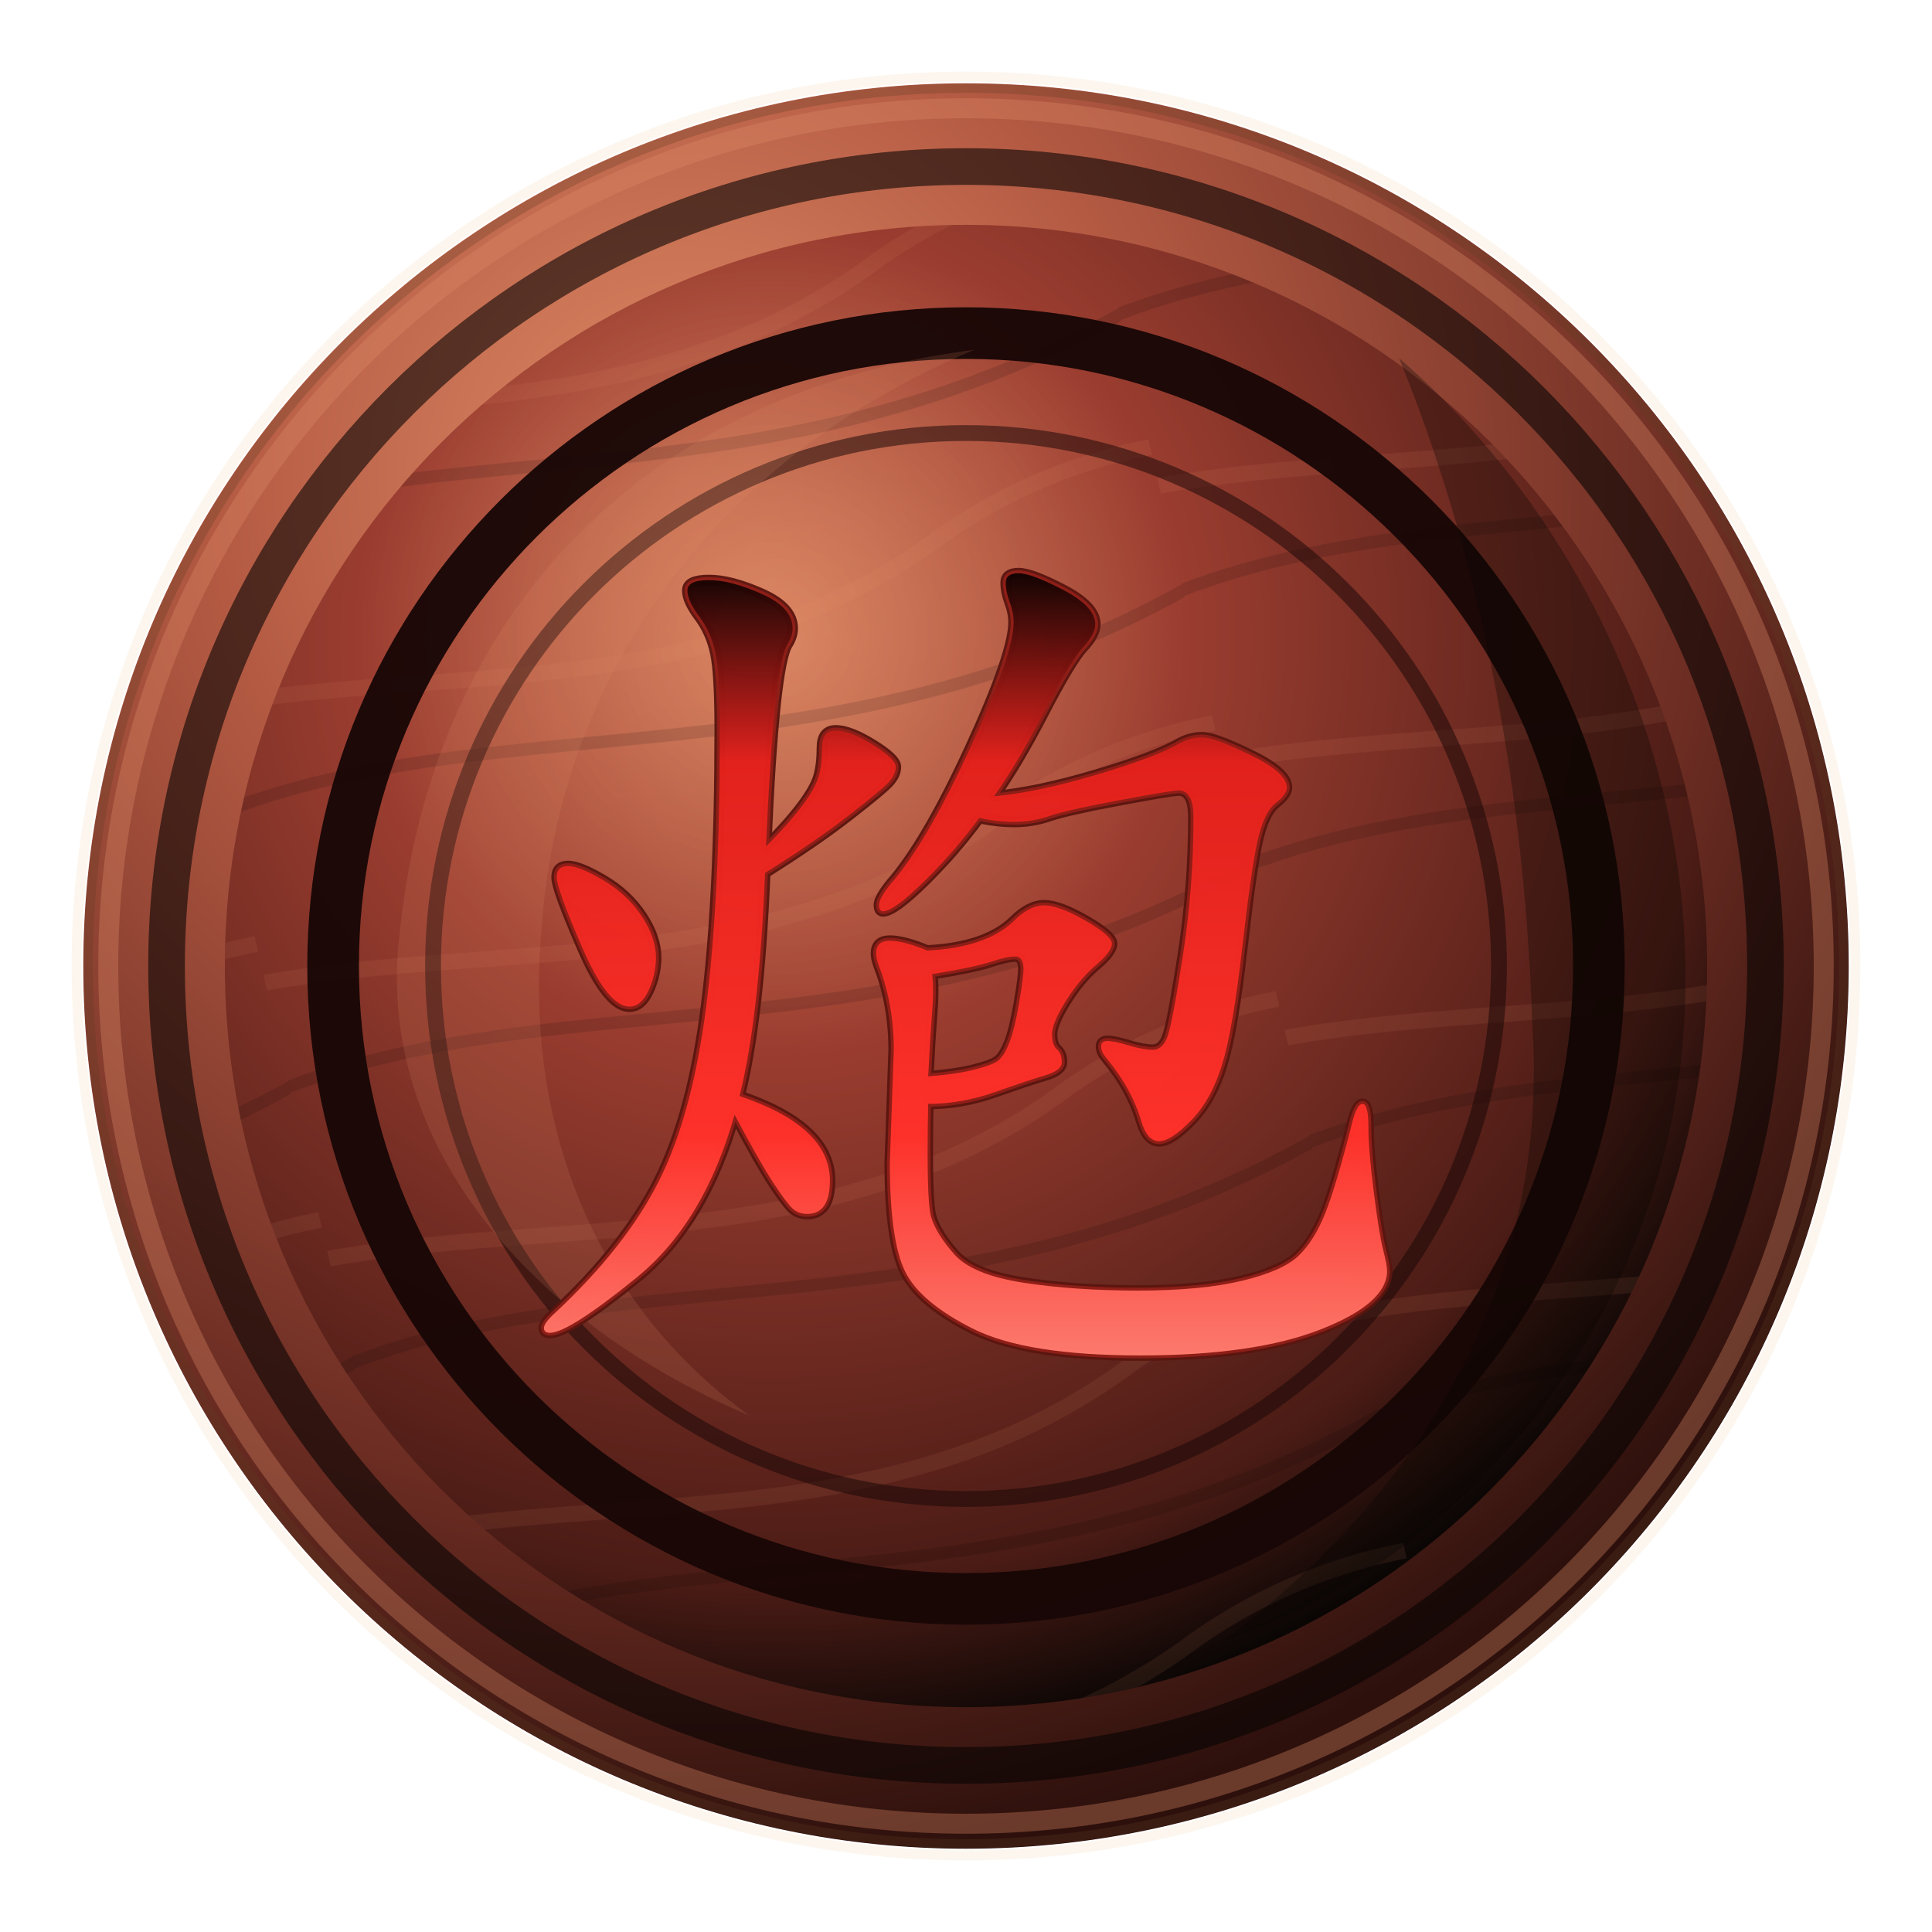
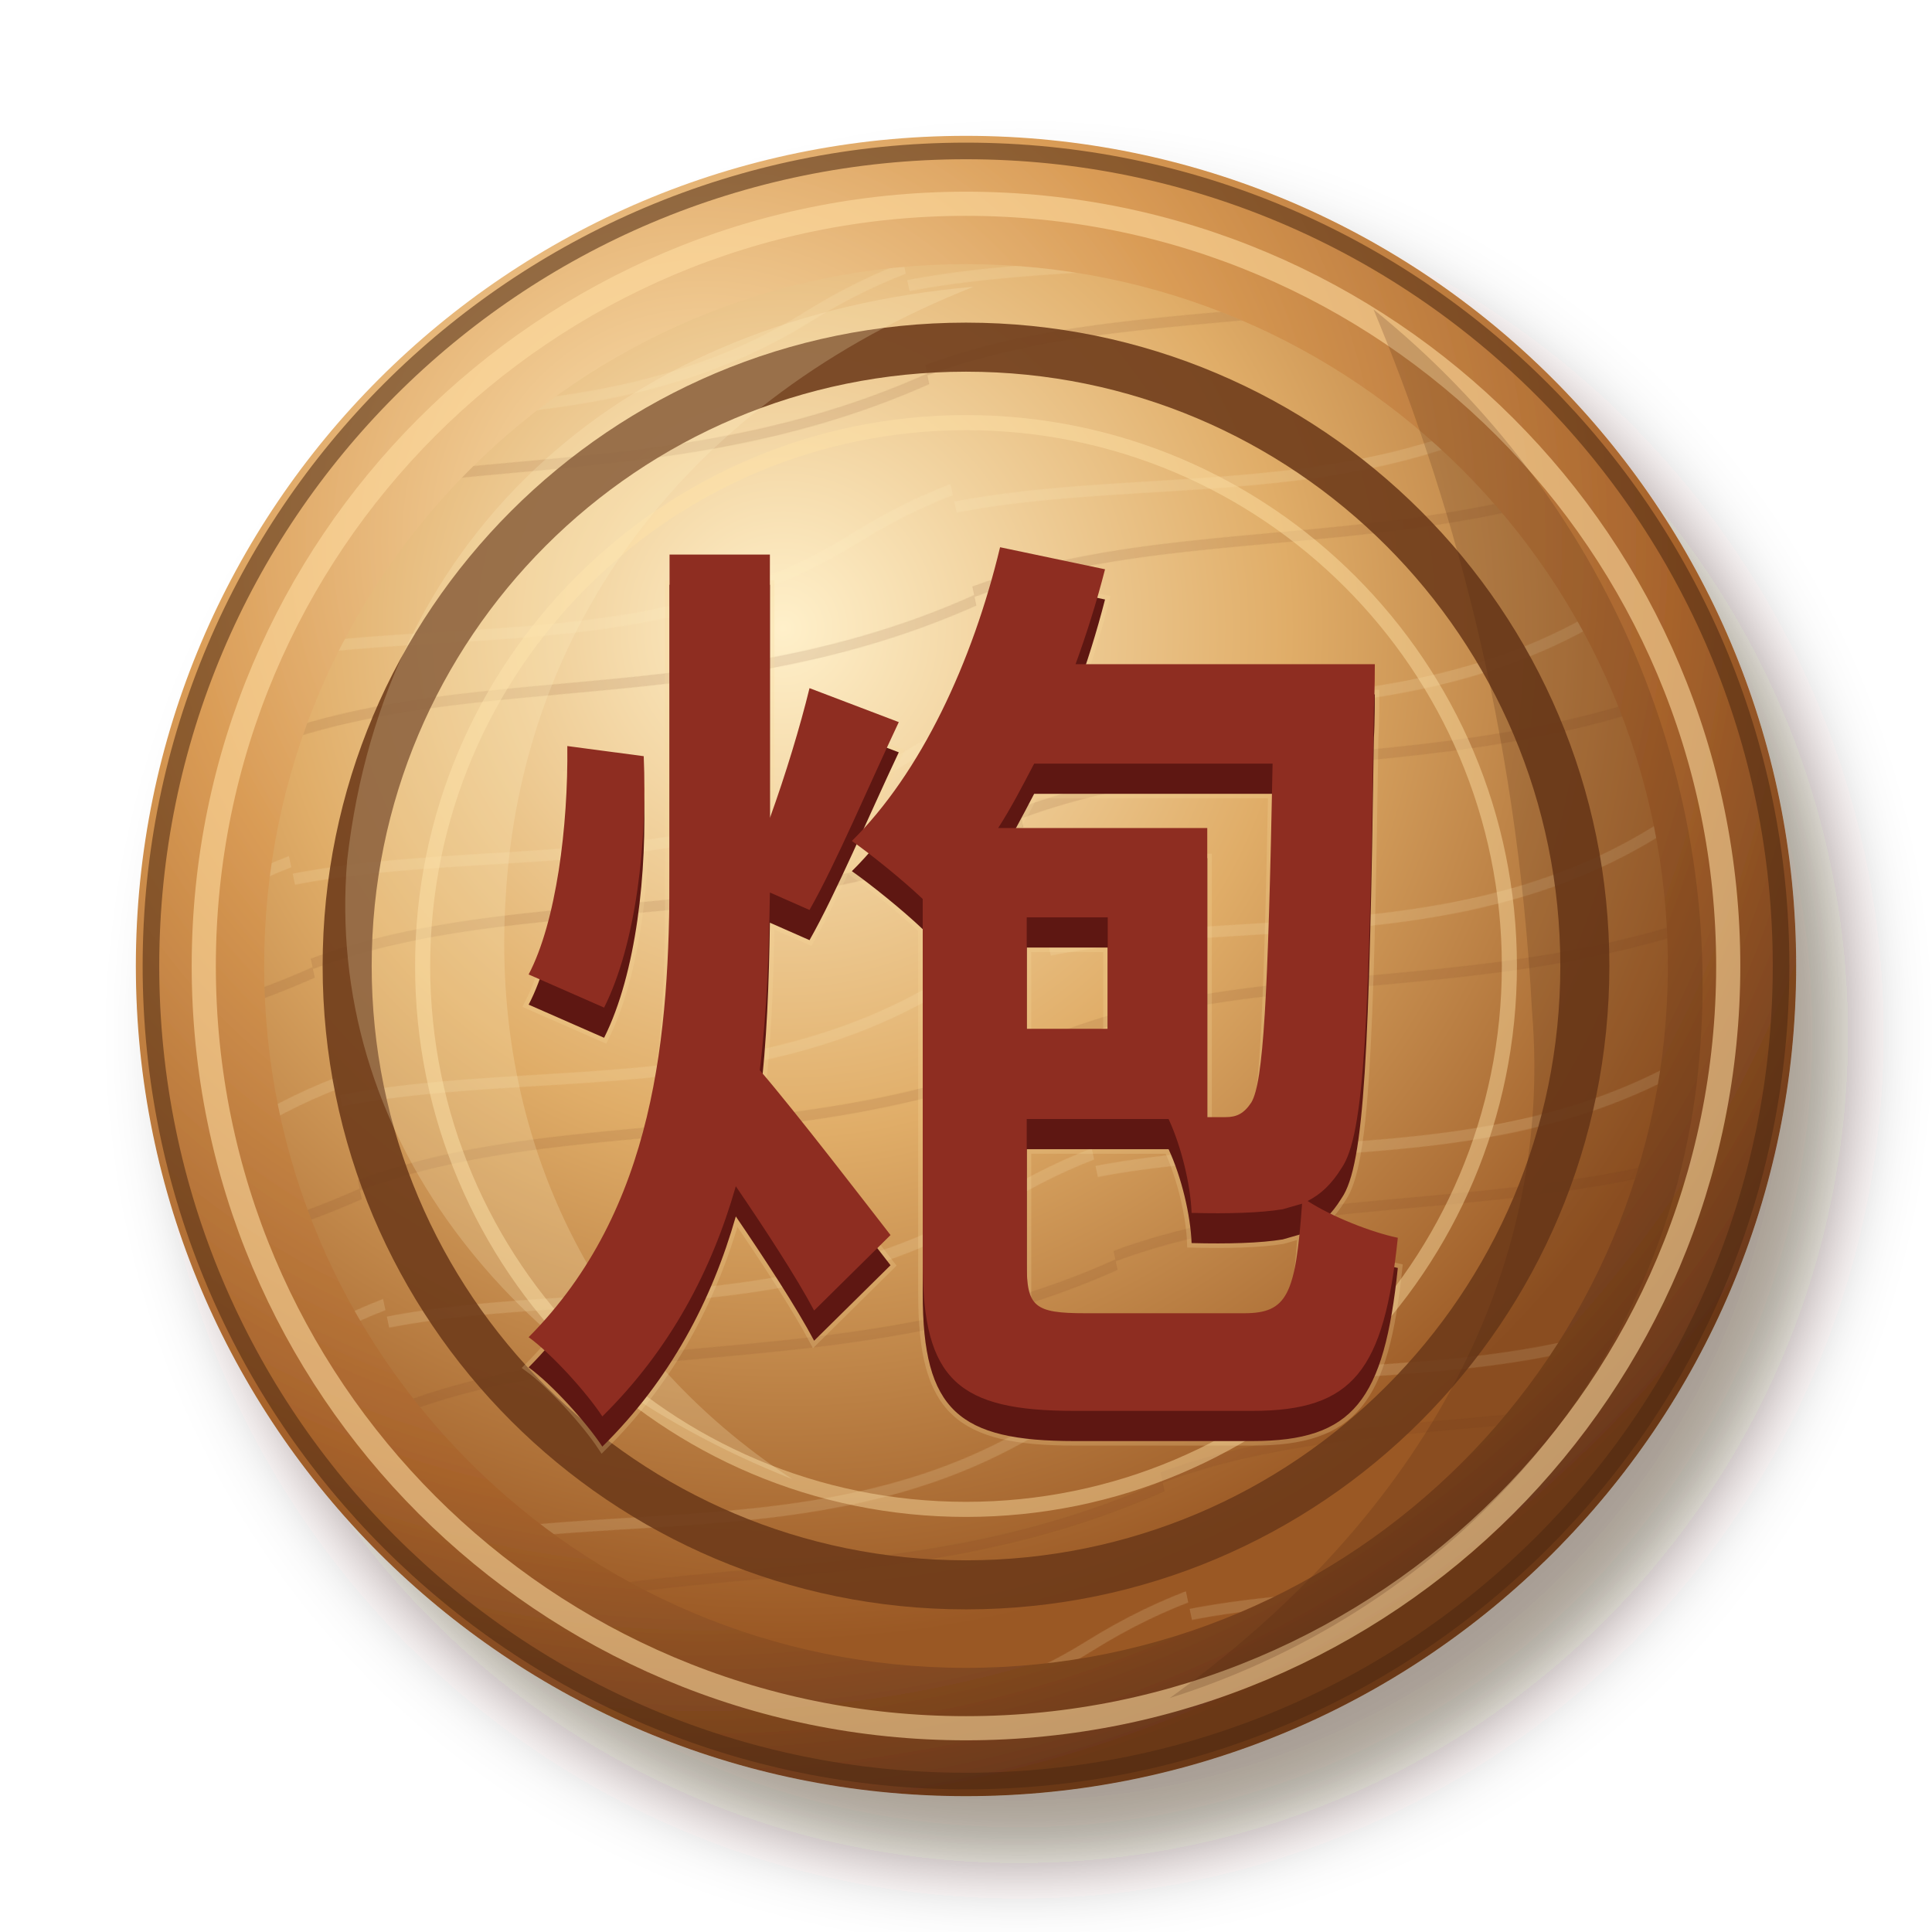
- <svg xmlns="http://www.w3.org/2000/svg" shape-rendering="geometricPrecision" viewBox="-6 -6 232 232" role="img" aria-labelledby="title desc">
+ <svg xmlns="http://www.w3.org/2000/svg" shape-rendering="geometricPrecision" text-rendering="geometricPrecision" viewBox="-18 -18 256 256" role="img" aria-labelledby="title desc">
  <defs>
-     <radialGradient id="red-pao-body" cx="34%" cy="22%" r="80%">
-       <stop offset="0" stop-color="#e08c67" />
-       <stop offset="0.34" stop-color="#b45a43" />
-       <stop offset="0.74" stop-color="#6b2c22" />
-       <stop offset="1" stop-color="#2d100c" />
+     <filter id="red-pao-shadow" x="-20%" y="-20%" width="145%" height="145%" color-interpolation-filters="sRGB">
+       <feDropShadow dx="7" dy="9" stdDeviation="5" flood-color="#2a1608" flood-opacity="0.42" />
+     </filter>
+     <radialGradient id="red-pao-body" cx="34%" cy="24%" r="78%">
+       <stop offset="0" stop-color="#ffe8b9" />
+       <stop offset="0.42" stop-color="#d99b55" />
+       <stop offset="0.76" stop-color="#a7632c" />
+       <stop offset="1" stop-color="#6b3819" />
    </radialGradient>
-     <radialGradient id="red-pao-face" cx="37%" cy="28%" r="76%">
-       <stop offset="0" stop-color="#e08c67" stop-opacity="0.7" />
-       <stop offset="0.36" stop-color="#9b3d30" />
-       <stop offset="0.84" stop-color="#4a1b15" />
-       <stop offset="1" stop-color="#050403" />
+     <radialGradient id="red-pao-face" cx="37%" cy="26%" r="72%">
+       <stop offset="0" stop-color="#fff0ca" />
+       <stop offset="0.5" stop-color="#e0ad68" />
+       <stop offset="1" stop-color="#9a5824" />
    </radialGradient>
-     <linearGradient id="red-pao-glyph-floor" x1="0" y1="0" x2="0" y2="1">
-       <stop offset="0" stop-color="#120302" />
-       <stop offset="0.24" stop-color="#e2211c" />
-       <stop offset="0.72" stop-color="#ff312a" />
-       <stop offset="1" stop-color="#ff7a6e" />
+     <linearGradient id="red-pao-rim-light" x1="0" y1="0" x2="0" y2="1">
+       <stop offset="0" stop-color="#ffe6ae" stop-opacity="0.92" />
+       <stop offset="0.55" stop-color="#c9853e" stop-opacity="0.35" />
+       <stop offset="1" stop-color="#5d2f14" stop-opacity="0.78" />
    </linearGradient>
-     <pattern id="red-pao-grain" width="118" height="34" patternUnits="userSpaceOnUse" patternTransform="rotate(-13)">
-       <path d="M -28 16 C 10 4, 50 31, 91 13 C 113 4, 137 8, 156 21" fill="none" stroke="#ec8e6e" stroke-width="1.9" stroke-opacity="0.12" />
-       <path d="M -14 29 C 28 15, 68 43, 124 24" fill="none" stroke="#030201" stroke-width="1.5" stroke-opacity="0.16" />
+     <pattern id="red-pao-grain" width="96" height="30" patternUnits="userSpaceOnUse" patternTransform="rotate(-12)">
+       <path d="M -20 13 C 12 4, 46 25, 82 12 C 104 4, 124 7, 142 18" fill="none" stroke="#fff2c7" stroke-width="1.5" stroke-opacity="0.18" />
+       <path d="M -12 25 C 24 13, 59 35, 105 21" fill="none" stroke="#6c3718" stroke-width="1.4" stroke-opacity="0.13" />
    </pattern>
  </defs>
-   <circle cx="110" cy="110" r="106" fill="url(#red-pao-body)" />
-   <circle cx="110" cy="110" r="103" fill="none" stroke="#e08c67" stroke-width="2.4" stroke-opacity="0.34" />
-   <circle cx="110" cy="110" r="96" fill="none" stroke="#050302" stroke-width="4.4" stroke-opacity="0.58" />
-   <circle cx="110" cy="110" r="89" fill="url(#red-pao-face)" />
-   <circle cx="110" cy="110" r="89" fill="url(#red-pao-grain)" opacity="0.8" />
-   <circle cx="110" cy="110" r="76" fill="none" stroke="#180706" stroke-width="6.2" stroke-opacity="0.95" />
-   <circle cx="110" cy="110" r="64" fill="none" stroke="#180706" stroke-width="1.9" stroke-opacity="0.52" />
-   <path d="M 42 106 C 46 67, 72 41, 111 36 C 80 49, 61 75, 59 106 C 57 130, 66 151, 84 164 C 56 152, 39 130, 42 106 Z" fill="#e08c67" opacity="0.16" />
-   <path d="M 162 37 C 185 57, 199 88, 196 120 C 193 152, 171 181, 141 191 C 166 172, 180 147, 178 117 C 177 86, 171 59, 162 37 Z" fill="#030201" opacity="0.3" />
-   <g fill="none" stroke="#5a150f" stroke-width="11" stroke-linejoin="round" stroke-linecap="round" opacity="0.96">
-     <path d="M 548 -471 Q 592 -475 652.5 -493 Q 713 -511 737 -525 Q 748 -531 760 -531 Q 772 -531 809 -513 Q 846 -495 846 -480 Q 846 -473 834.5 -464 Q 823 -455 816.5 -427 Q 810 -399 800.5 -316 Q 791 -233 780 -197.5 Q 769 -162 748.5 -141 Q 728 -120 716 -120 Q 704 -120 698 -140 Q 688 -174 662 -205 Q 657 -211 657 -216.5 Q 657 -222 663.5 -222 Q 670 -222 685 -217.5 Q 700 -213 709.5 -213 Q 719 -213 724 -225 Q 729 -237 740 -307.5 Q 751 -378 751 -449 Q 751 -464 747 -470.5 Q 743 -477 736 -477 Q 729 -477 675.5 -467 Q 622 -457 604.5 -451 Q 587 -445 569 -445 Q 551 -445 533 -449 Q 508 -415 477 -384.5 Q 446 -354 435 -354 Q 431 -354 431 -360.5 Q 431 -367 443 -382 Q 479 -423 523.5 -519.5 Q 568 -616 568 -648 Q 568 -658 564 -668.5 Q 560 -679 560 -688.5 Q 560 -698 573 -698 Q 586 -698 618.5 -681 Q 651 -664 651 -646 Q 651 -636 638.5 -622.5 Q 626 -609 598.5 -556 Q 571 -503 548 -471 Z M 316 -420 Q 339 -443 352.5 -461 Q 366 -479 369.5 -491 Q 373 -503 373 -520.5 Q 373 -538 387 -538 Q 401 -538 424.5 -523.5 Q 448 -509 448 -501 Q 448 -493 440.5 -485 Q 433 -477 399.5 -451 Q 366 -425 315 -393 Q 309 -245 289 -166 Q 381 -135 381 -80 Q 381 -46 358 -46 Q 349 -46 343 -51.5 Q 337 -57 323.5 -77.5 Q 310 -98 284 -147 Q 253 -37 184 19 Q 115 75 96 75 Q 90 75 90 70 Q 90 65 101 55 Q 173 -12 207 -79.5 Q 241 -147 255 -256.5 Q 269 -366 269 -539 Q 269 -596 264.5 -617 Q 260 -638 248 -654 Q 236 -670 236 -680.5 Q 236 -691 258 -691 Q 280 -691 311.5 -677 Q 343 -663 343 -642 Q 343 -634 338 -626 Q 324 -605 316 -420 Z M 204 -307 Q 204 -290 196.5 -273.5 Q 189 -257 177 -257 Q 155 -257 129 -317 Q 103 -377 103 -388.5 Q 103 -400 114.5 -400 Q 126 -400 150.5 -385.5 Q 175 -371 189.5 -349 Q 204 -327 204 -307 Z M 481 -158 Q 479 -60 484 -43 Q 489 -26 507.5 -5 Q 526 16 578 24 Q 630 32 694.5 32 Q 759 32 800.5 22 Q 842 12 858 -3.5 Q 874 -19 885 -46.5 Q 896 -74 912 -137 Q 917 -158 923 -158 Q 929 -158 929 -134.5 Q 929 -111 934.5 -68 Q 940 -25 944 -9.5 Q 948 6 948 12 Q 948 45 880.5 71.5 Q 813 98 697 98 Q 581 98 527 71 Q 473 44 457.5 12.5 Q 442 -19 442 -98 L 446 -213 Q 446 -259 431 -298 Q 428 -306 428 -311 Q 428 -324 442 -324 Q 456 -324 480 -314 Q 540 -317 568 -344 Q 584 -360 599 -360 Q 614 -360 641 -344.5 Q 668 -329 668 -321 Q 668 -313 651.5 -299 Q 635 -285 621 -262.5 Q 607 -240 607 -229 Q 607 -218 612 -213.5 Q 617 -209 617 -200.5 Q 617 -192 600 -187 Q 583 -182 549 -170 Q 515 -158 481 -158 Z M 481 -186 Q 508 -188 526.5 -192.5 Q 545 -197 551.5 -201.5 Q 558 -206 563.5 -220 Q 569 -234 573.5 -260.5 Q 578 -287 578 -295 Q 578 -308 569.5 -308 Q 561 -308 544.5 -302.5 Q 528 -297 485 -290 Q 486 -283 486 -273 Q 486 -263 484.5 -244 Q 483 -225 481 -186 Z" transform="translate(48.70 145.20) scale(0.118)" />
-   </g>
-   <g fill="none" stroke="#8f1f17" stroke-width="5.8" stroke-linejoin="round" stroke-linecap="round" opacity="0.98">
-     <path d="M 548 -471 Q 592 -475 652.5 -493 Q 713 -511 737 -525 Q 748 -531 760 -531 Q 772 -531 809 -513 Q 846 -495 846 -480 Q 846 -473 834.5 -464 Q 823 -455 816.5 -427 Q 810 -399 800.5 -316 Q 791 -233 780 -197.5 Q 769 -162 748.5 -141 Q 728 -120 716 -120 Q 704 -120 698 -140 Q 688 -174 662 -205 Q 657 -211 657 -216.5 Q 657 -222 663.5 -222 Q 670 -222 685 -217.5 Q 700 -213 709.5 -213 Q 719 -213 724 -225 Q 729 -237 740 -307.5 Q 751 -378 751 -449 Q 751 -464 747 -470.5 Q 743 -477 736 -477 Q 729 -477 675.5 -467 Q 622 -457 604.5 -451 Q 587 -445 569 -445 Q 551 -445 533 -449 Q 508 -415 477 -384.5 Q 446 -354 435 -354 Q 431 -354 431 -360.5 Q 431 -367 443 -382 Q 479 -423 523.5 -519.5 Q 568 -616 568 -648 Q 568 -658 564 -668.5 Q 560 -679 560 -688.5 Q 560 -698 573 -698 Q 586 -698 618.5 -681 Q 651 -664 651 -646 Q 651 -636 638.5 -622.5 Q 626 -609 598.5 -556 Q 571 -503 548 -471 Z M 316 -420 Q 339 -443 352.5 -461 Q 366 -479 369.5 -491 Q 373 -503 373 -520.5 Q 373 -538 387 -538 Q 401 -538 424.5 -523.5 Q 448 -509 448 -501 Q 448 -493 440.5 -485 Q 433 -477 399.5 -451 Q 366 -425 315 -393 Q 309 -245 289 -166 Q 381 -135 381 -80 Q 381 -46 358 -46 Q 349 -46 343 -51.5 Q 337 -57 323.5 -77.5 Q 310 -98 284 -147 Q 253 -37 184 19 Q 115 75 96 75 Q 90 75 90 70 Q 90 65 101 55 Q 173 -12 207 -79.5 Q 241 -147 255 -256.5 Q 269 -366 269 -539 Q 269 -596 264.5 -617 Q 260 -638 248 -654 Q 236 -670 236 -680.5 Q 236 -691 258 -691 Q 280 -691 311.5 -677 Q 343 -663 343 -642 Q 343 -634 338 -626 Q 324 -605 316 -420 Z M 204 -307 Q 204 -290 196.5 -273.5 Q 189 -257 177 -257 Q 155 -257 129 -317 Q 103 -377 103 -388.5 Q 103 -400 114.5 -400 Q 126 -400 150.5 -385.5 Q 175 -371 189.5 -349 Q 204 -327 204 -307 Z M 481 -158 Q 479 -60 484 -43 Q 489 -26 507.5 -5 Q 526 16 578 24 Q 630 32 694.5 32 Q 759 32 800.5 22 Q 842 12 858 -3.5 Q 874 -19 885 -46.5 Q 896 -74 912 -137 Q 917 -158 923 -158 Q 929 -158 929 -134.5 Q 929 -111 934.5 -68 Q 940 -25 944 -9.5 Q 948 6 948 12 Q 948 45 880.5 71.5 Q 813 98 697 98 Q 581 98 527 71 Q 473 44 457.5 12.5 Q 442 -19 442 -98 L 446 -213 Q 446 -259 431 -298 Q 428 -306 428 -311 Q 428 -324 442 -324 Q 456 -324 480 -314 Q 540 -317 568 -344 Q 584 -360 599 -360 Q 614 -360 641 -344.5 Q 668 -329 668 -321 Q 668 -313 651.5 -299 Q 635 -285 621 -262.5 Q 607 -240 607 -229 Q 607 -218 612 -213.5 Q 617 -209 617 -200.5 Q 617 -192 600 -187 Q 583 -182 549 -170 Q 515 -158 481 -158 Z M 481 -186 Q 508 -188 526.5 -192.5 Q 545 -197 551.5 -201.5 Q 558 -206 563.5 -220 Q 569 -234 573.5 -260.5 Q 578 -287 578 -295 Q 578 -308 569.5 -308 Q 561 -308 544.5 -302.5 Q 528 -297 485 -290 Q 486 -283 486 -273 Q 486 -263 484.5 -244 Q 483 -225 481 -186 Z" transform="translate(48.70 145.20) scale(0.118)" />
-   </g>
-   <g fill="url(#red-pao-glyph-floor)" opacity="0.98">
-     <path d="M 548 -471 Q 592 -475 652.5 -493 Q 713 -511 737 -525 Q 748 -531 760 -531 Q 772 -531 809 -513 Q 846 -495 846 -480 Q 846 -473 834.5 -464 Q 823 -455 816.5 -427 Q 810 -399 800.5 -316 Q 791 -233 780 -197.5 Q 769 -162 748.5 -141 Q 728 -120 716 -120 Q 704 -120 698 -140 Q 688 -174 662 -205 Q 657 -211 657 -216.5 Q 657 -222 663.5 -222 Q 670 -222 685 -217.5 Q 700 -213 709.5 -213 Q 719 -213 724 -225 Q 729 -237 740 -307.5 Q 751 -378 751 -449 Q 751 -464 747 -470.5 Q 743 -477 736 -477 Q 729 -477 675.5 -467 Q 622 -457 604.5 -451 Q 587 -445 569 -445 Q 551 -445 533 -449 Q 508 -415 477 -384.5 Q 446 -354 435 -354 Q 431 -354 431 -360.5 Q 431 -367 443 -382 Q 479 -423 523.5 -519.5 Q 568 -616 568 -648 Q 568 -658 564 -668.5 Q 560 -679 560 -688.5 Q 560 -698 573 -698 Q 586 -698 618.5 -681 Q 651 -664 651 -646 Q 651 -636 638.5 -622.5 Q 626 -609 598.5 -556 Q 571 -503 548 -471 Z M 316 -420 Q 339 -443 352.5 -461 Q 366 -479 369.5 -491 Q 373 -503 373 -520.5 Q 373 -538 387 -538 Q 401 -538 424.5 -523.5 Q 448 -509 448 -501 Q 448 -493 440.5 -485 Q 433 -477 399.5 -451 Q 366 -425 315 -393 Q 309 -245 289 -166 Q 381 -135 381 -80 Q 381 -46 358 -46 Q 349 -46 343 -51.5 Q 337 -57 323.5 -77.5 Q 310 -98 284 -147 Q 253 -37 184 19 Q 115 75 96 75 Q 90 75 90 70 Q 90 65 101 55 Q 173 -12 207 -79.5 Q 241 -147 255 -256.5 Q 269 -366 269 -539 Q 269 -596 264.5 -617 Q 260 -638 248 -654 Q 236 -670 236 -680.5 Q 236 -691 258 -691 Q 280 -691 311.5 -677 Q 343 -663 343 -642 Q 343 -634 338 -626 Q 324 -605 316 -420 Z M 204 -307 Q 204 -290 196.5 -273.5 Q 189 -257 177 -257 Q 155 -257 129 -317 Q 103 -377 103 -388.5 Q 103 -400 114.5 -400 Q 126 -400 150.5 -385.5 Q 175 -371 189.5 -349 Q 204 -327 204 -307 Z M 481 -158 Q 479 -60 484 -43 Q 489 -26 507.5 -5 Q 526 16 578 24 Q 630 32 694.5 32 Q 759 32 800.5 22 Q 842 12 858 -3.5 Q 874 -19 885 -46.5 Q 896 -74 912 -137 Q 917 -158 923 -158 Q 929 -158 929 -134.5 Q 929 -111 934.5 -68 Q 940 -25 944 -9.5 Q 948 6 948 12 Q 948 45 880.5 71.5 Q 813 98 697 98 Q 581 98 527 71 Q 473 44 457.5 12.5 Q 442 -19 442 -98 L 446 -213 Q 446 -259 431 -298 Q 428 -306 428 -311 Q 428 -324 442 -324 Q 456 -324 480 -314 Q 540 -317 568 -344 Q 584 -360 599 -360 Q 614 -360 641 -344.5 Q 668 -329 668 -321 Q 668 -313 651.5 -299 Q 635 -285 621 -262.5 Q 607 -240 607 -229 Q 607 -218 612 -213.5 Q 617 -209 617 -200.5 Q 617 -192 600 -187 Q 583 -182 549 -170 Q 515 -158 481 -158 Z M 481 -186 Q 508 -188 526.5 -192.5 Q 545 -197 551.5 -201.5 Q 558 -206 563.5 -220 Q 569 -234 573.5 -260.5 Q 578 -287 578 -295 Q 578 -308 569.5 -308 Q 561 -308 544.5 -302.5 Q 528 -297 485 -290 Q 486 -283 486 -273 Q 486 -263 484.5 -244 Q 483 -225 481 -186 Z" transform="translate(48.70 145.20) scale(0.118)" />
-   </g>
-   <circle cx="110" cy="110" r="106.8" fill="none" stroke="#f0d2a4" stroke-width="1.2" stroke-opacity="0.18" />
-   <circle cx="110" cy="110" r="105.4" fill="none" stroke="#5f3b22" stroke-width="1.1" stroke-opacity="0.28" />
+   <circle cx="110" cy="110" r="110" fill="url(#red-pao-body)" filter="url(#red-pao-shadow)" />
+   <circle cx="110" cy="110" r="108" fill="none" stroke="#4d2811" stroke-width="2.2" stroke-opacity="0.55" />
+   <circle cx="110" cy="110" r="101" fill="none" stroke="#ffdda0" stroke-width="3.2" stroke-opacity="0.58" />
+   <circle cx="110" cy="110" r="93" fill="url(#red-pao-face)" />
+   <circle cx="110" cy="110" r="93" fill="url(#red-pao-grain)" opacity="0.9" />
+   <circle cx="110" cy="110" r="82" fill="none" stroke="#6d3a19" stroke-width="6.5" stroke-opacity="0.88" />
+   <circle cx="110" cy="110" r="72" fill="none" stroke="#ffe2a8" stroke-width="2" stroke-opacity="0.45" />
+   <path d="M 28 96 C 33 52, 65 24, 111 20 C 73 35, 51 65, 49 101 C 47 133, 61 161, 87 178 C 49 163, 25 132, 28 96 Z" fill="#fff1c5" opacity="0.22" />
+   <path d="M 164 23 C 195 48, 211 86, 207 124 C 203 163, 175 195, 137 207 C 169 184, 188 152, 185 116 C 183 78, 174 47, 164 23 Z" fill="#4a250f" opacity="0.2" />
+   <text x="110" y="120" text-anchor="middle" dominant-baseline="middle" font-family="STKaiti, KaiTi, DFKai-SB, BiauKai, Songti SC, serif" font-size="122" font-weight="900" fill="#5e1712" stroke="#f8d99b" stroke-width="1.2" stroke-opacity="0.24" paint-order="stroke fill">炮</text>
+   <text x="110" y="116" text-anchor="middle" dominant-baseline="middle" font-family="STKaiti, KaiTi, DFKai-SB, BiauKai, Songti SC, serif" font-size="122" font-weight="900" fill="#8e2d21">炮</text>
</svg>
